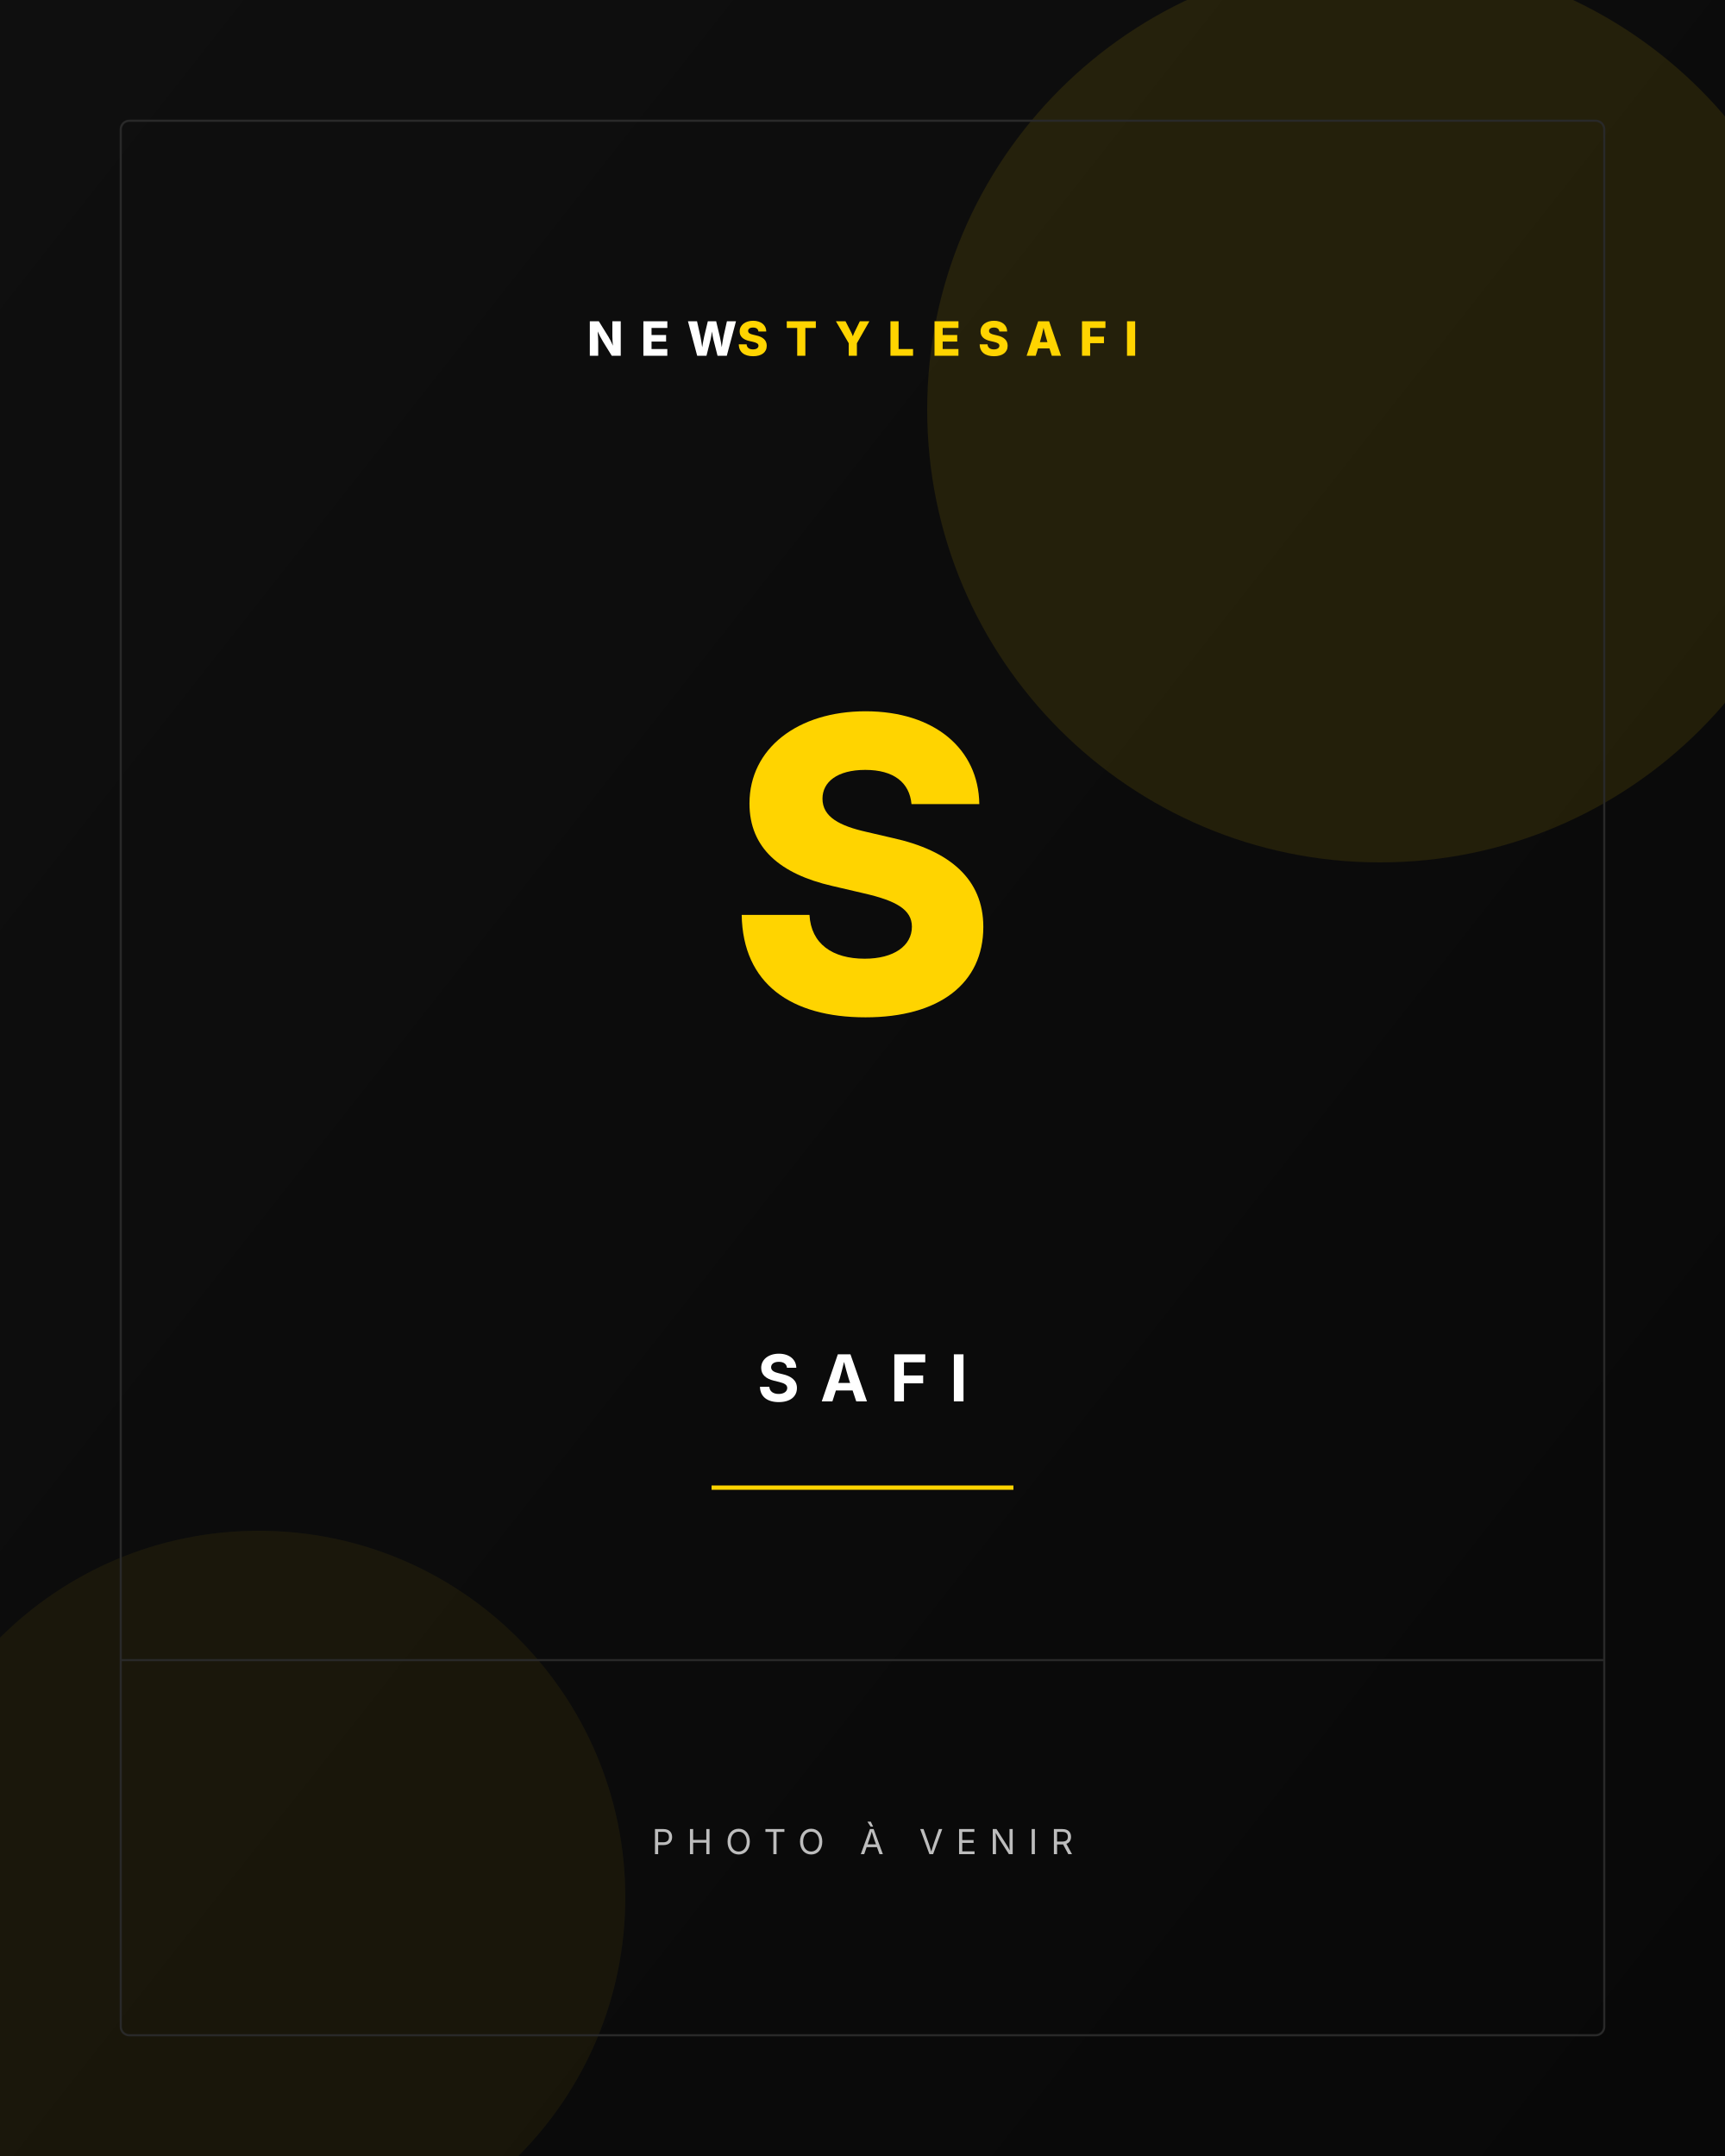
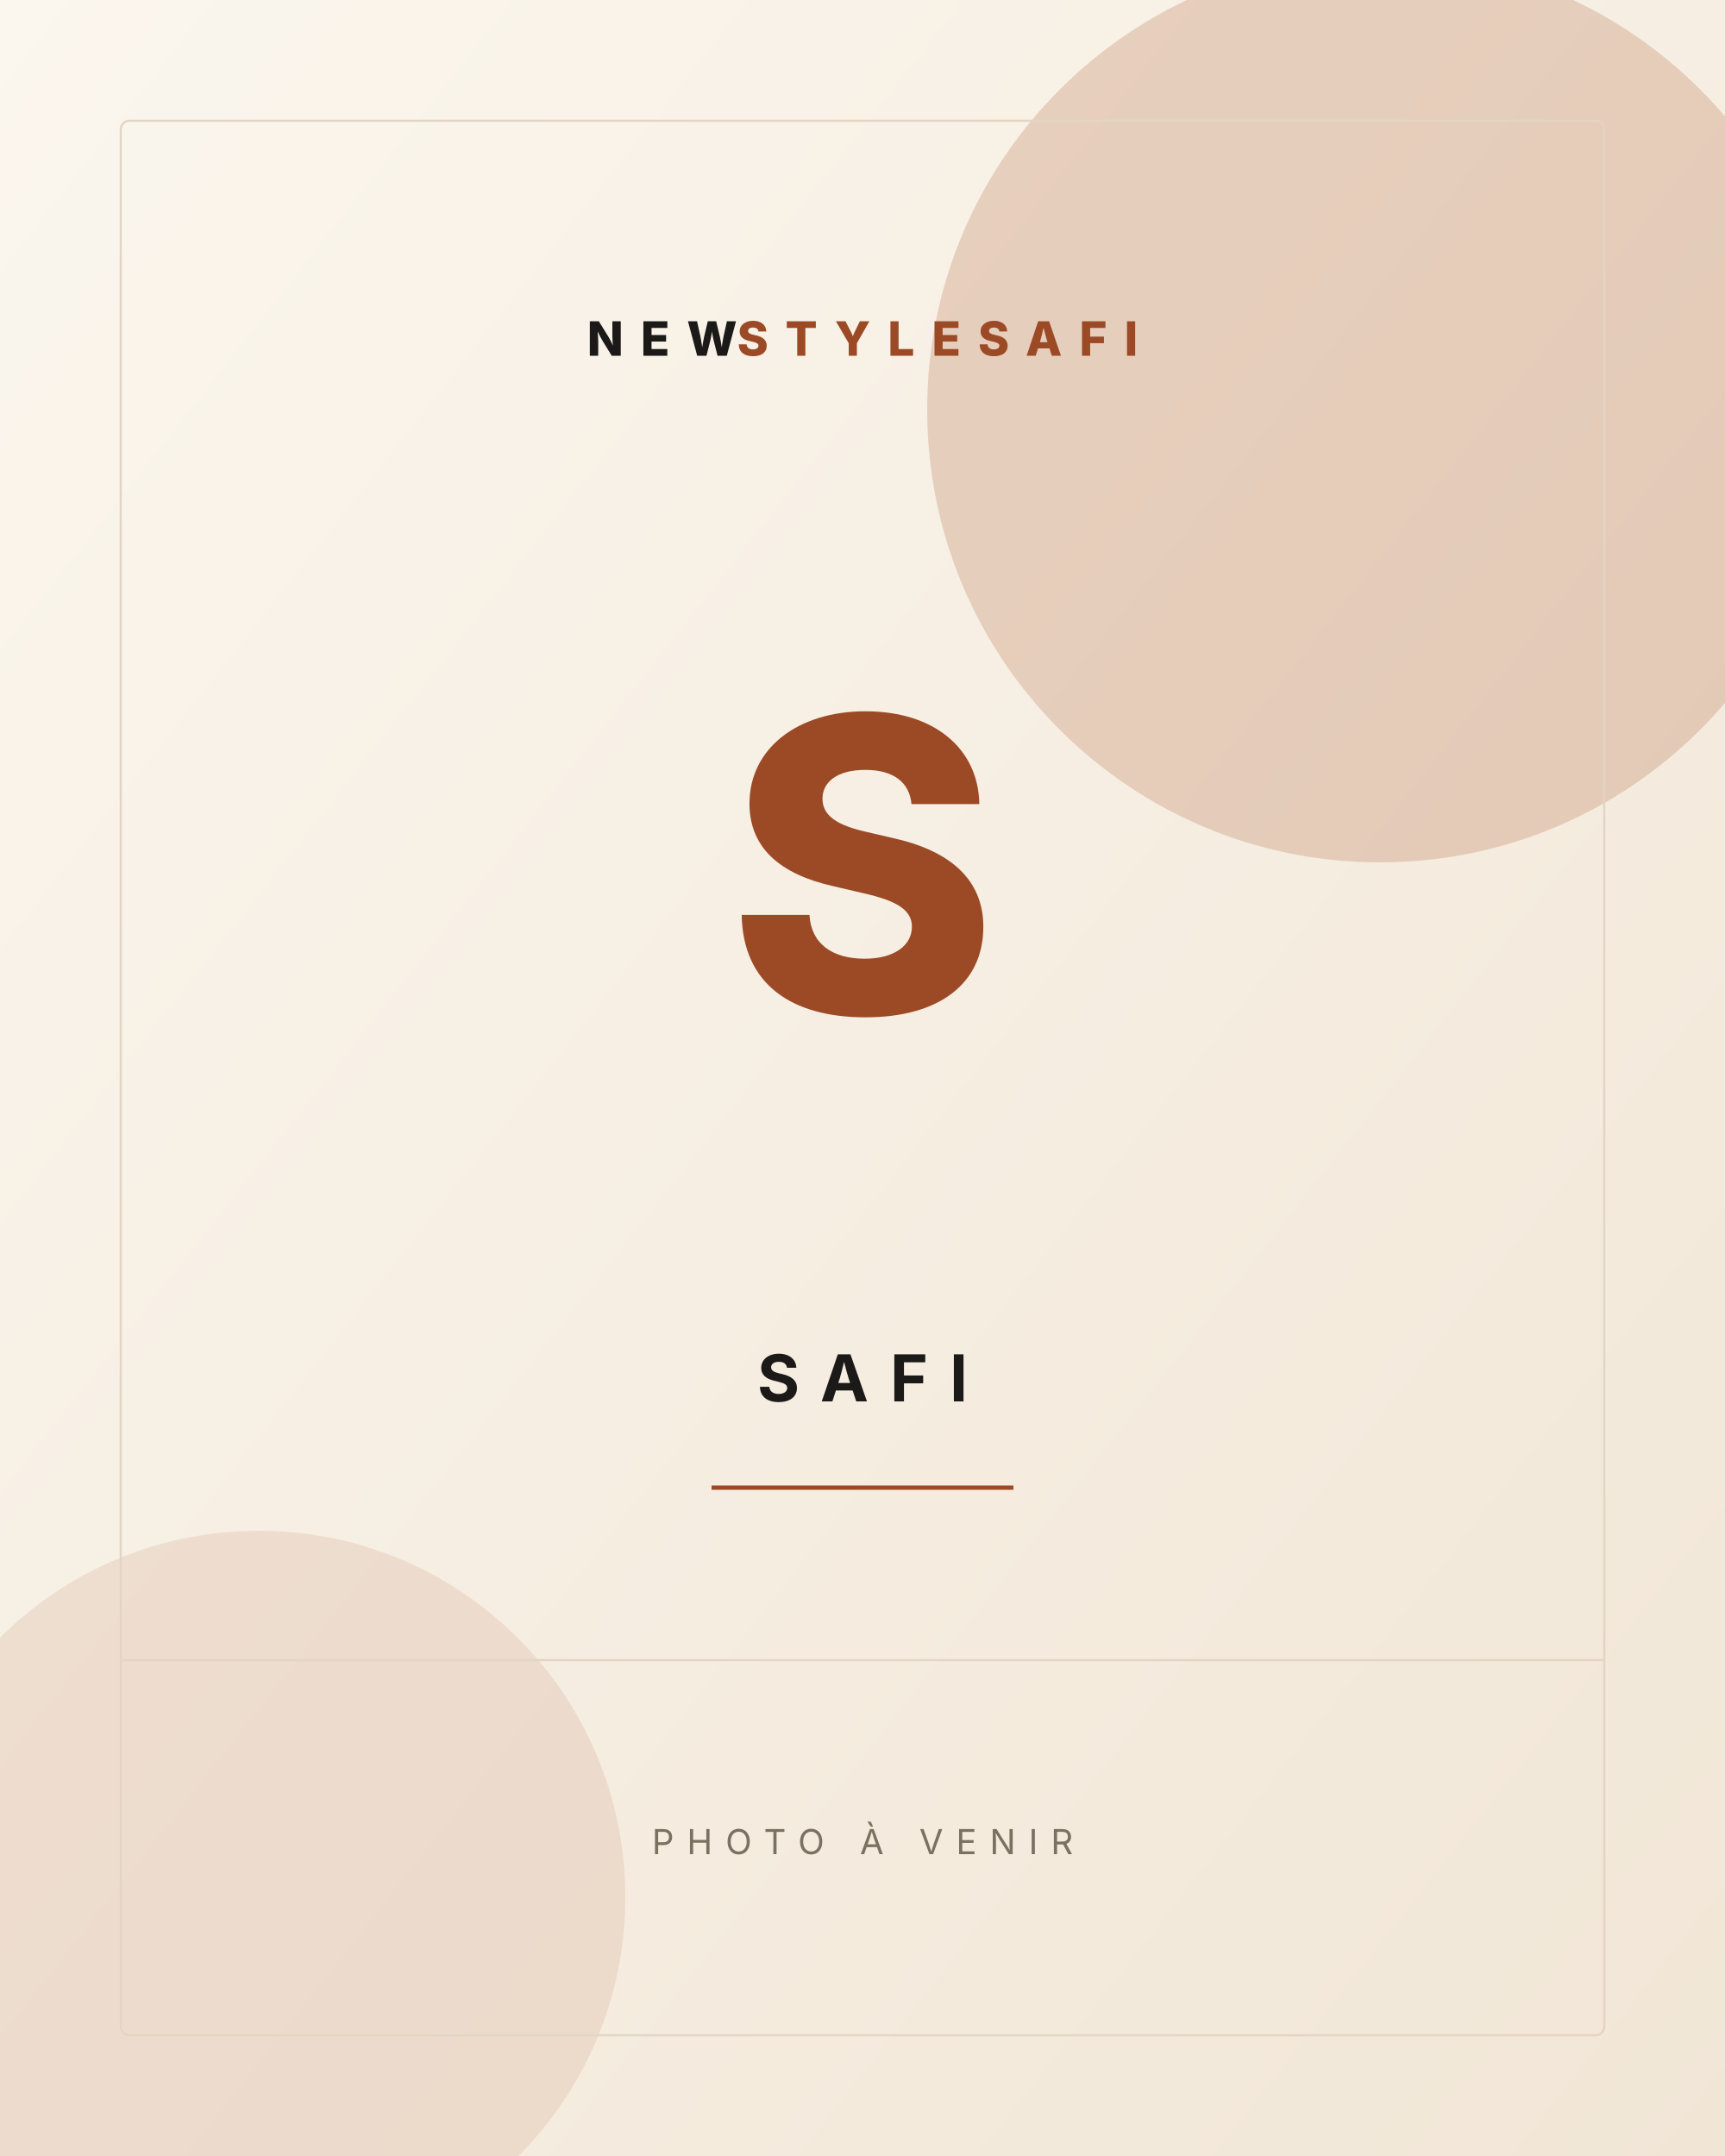
<svg xmlns="http://www.w3.org/2000/svg" viewBox="0 0 800 1000" role="img" aria-label="Visuel de démonstration — Safi">
  <defs>
    <linearGradient id="bg" x1="0" y1="0" x2="1" y2="1">
-       <stop offset="0" stop-color="#0F0F0F" />
-       <stop offset="1" stop-color="#080808" />
+       <stop offset="0" stop-color="#FBF6EE" />
+       <stop offset="1" stop-color="#F1E6D6" />
    </linearGradient>
  </defs>
  <rect width="800" height="1000" fill="url(#bg)" />
-   <circle cx="640" cy="190" r="210" fill="#FFD400" opacity="0.10" />
-   <circle cx="120" cy="880" r="170" fill="#FFD400" opacity="0.06" />
-   <rect x="56" y="56" width="688" height="888" rx="4" fill="none" stroke="#292929" />
-   <line x1="56" y1="770" x2="744" y2="770" stroke="#292929" />
-   <text x="400" y="165" text-anchor="middle" font-family="system-ui, -apple-system, 'Segoe UI', sans-serif" font-size="22" font-weight="800" letter-spacing="8" fill="#FFFFFF">NEW<tspan fill="#FFD400">STYLESAFI</tspan>
+   <circle cx="640" cy="190" r="210" fill="#A9552F" opacity="0.22" />
+   <circle cx="120" cy="880" r="170" fill="#A9552F" opacity="0.12" />
+   <rect x="56" y="56" width="688" height="888" rx="4" fill="none" stroke="#E3D5C3" />
+   <line x1="56" y1="770" x2="744" y2="770" stroke="#E3D5C3" />
+   <text x="400" y="165" text-anchor="middle" font-family="system-ui, -apple-system, 'Segoe UI', sans-serif" font-size="22" font-weight="800" letter-spacing="8" fill="#1B1A18">NEW<tspan fill="#9C4A26">STYLESAFI</tspan>
  </text>
-   <text x="400" y="470" text-anchor="middle" font-family="system-ui, -apple-system, 'Segoe UI', sans-serif" font-size="190" font-weight="800" fill="#FFD400">S</text>
-   <text x="400" y="650" text-anchor="middle" font-family="system-ui, -apple-system, 'Segoe UI', sans-serif" font-size="30" font-weight="700" letter-spacing="10" fill="#FFFFFF">SAFI</text>
-   <line x1="330" y1="650" x2="470" y2="650" stroke="#FFD400" stroke-width="2" transform="translate(0 40)" />
-   <text x="400" y="860" text-anchor="middle" font-family="system-ui, -apple-system, 'Segoe UI', sans-serif" font-size="16" letter-spacing="6" fill="#BDBDBD">PHOTO À VENIR</text>
+   <text x="400" y="470" text-anchor="middle" font-family="system-ui, -apple-system, 'Segoe UI', sans-serif" font-size="190" font-weight="800" fill="#9C4A26">S</text>
+   <text x="400" y="650" text-anchor="middle" font-family="system-ui, -apple-system, 'Segoe UI', sans-serif" font-size="30" font-weight="700" letter-spacing="10" fill="#1B1A18">SAFI</text>
+   <line x1="330" y1="650" x2="470" y2="650" stroke="#9C4A26" stroke-width="2" transform="translate(0 40)" />
+   <text x="400" y="860" text-anchor="middle" font-family="system-ui, -apple-system, 'Segoe UI', sans-serif" font-size="16" letter-spacing="6" fill="#7A7160">PHOTO À VENIR</text>
</svg>
